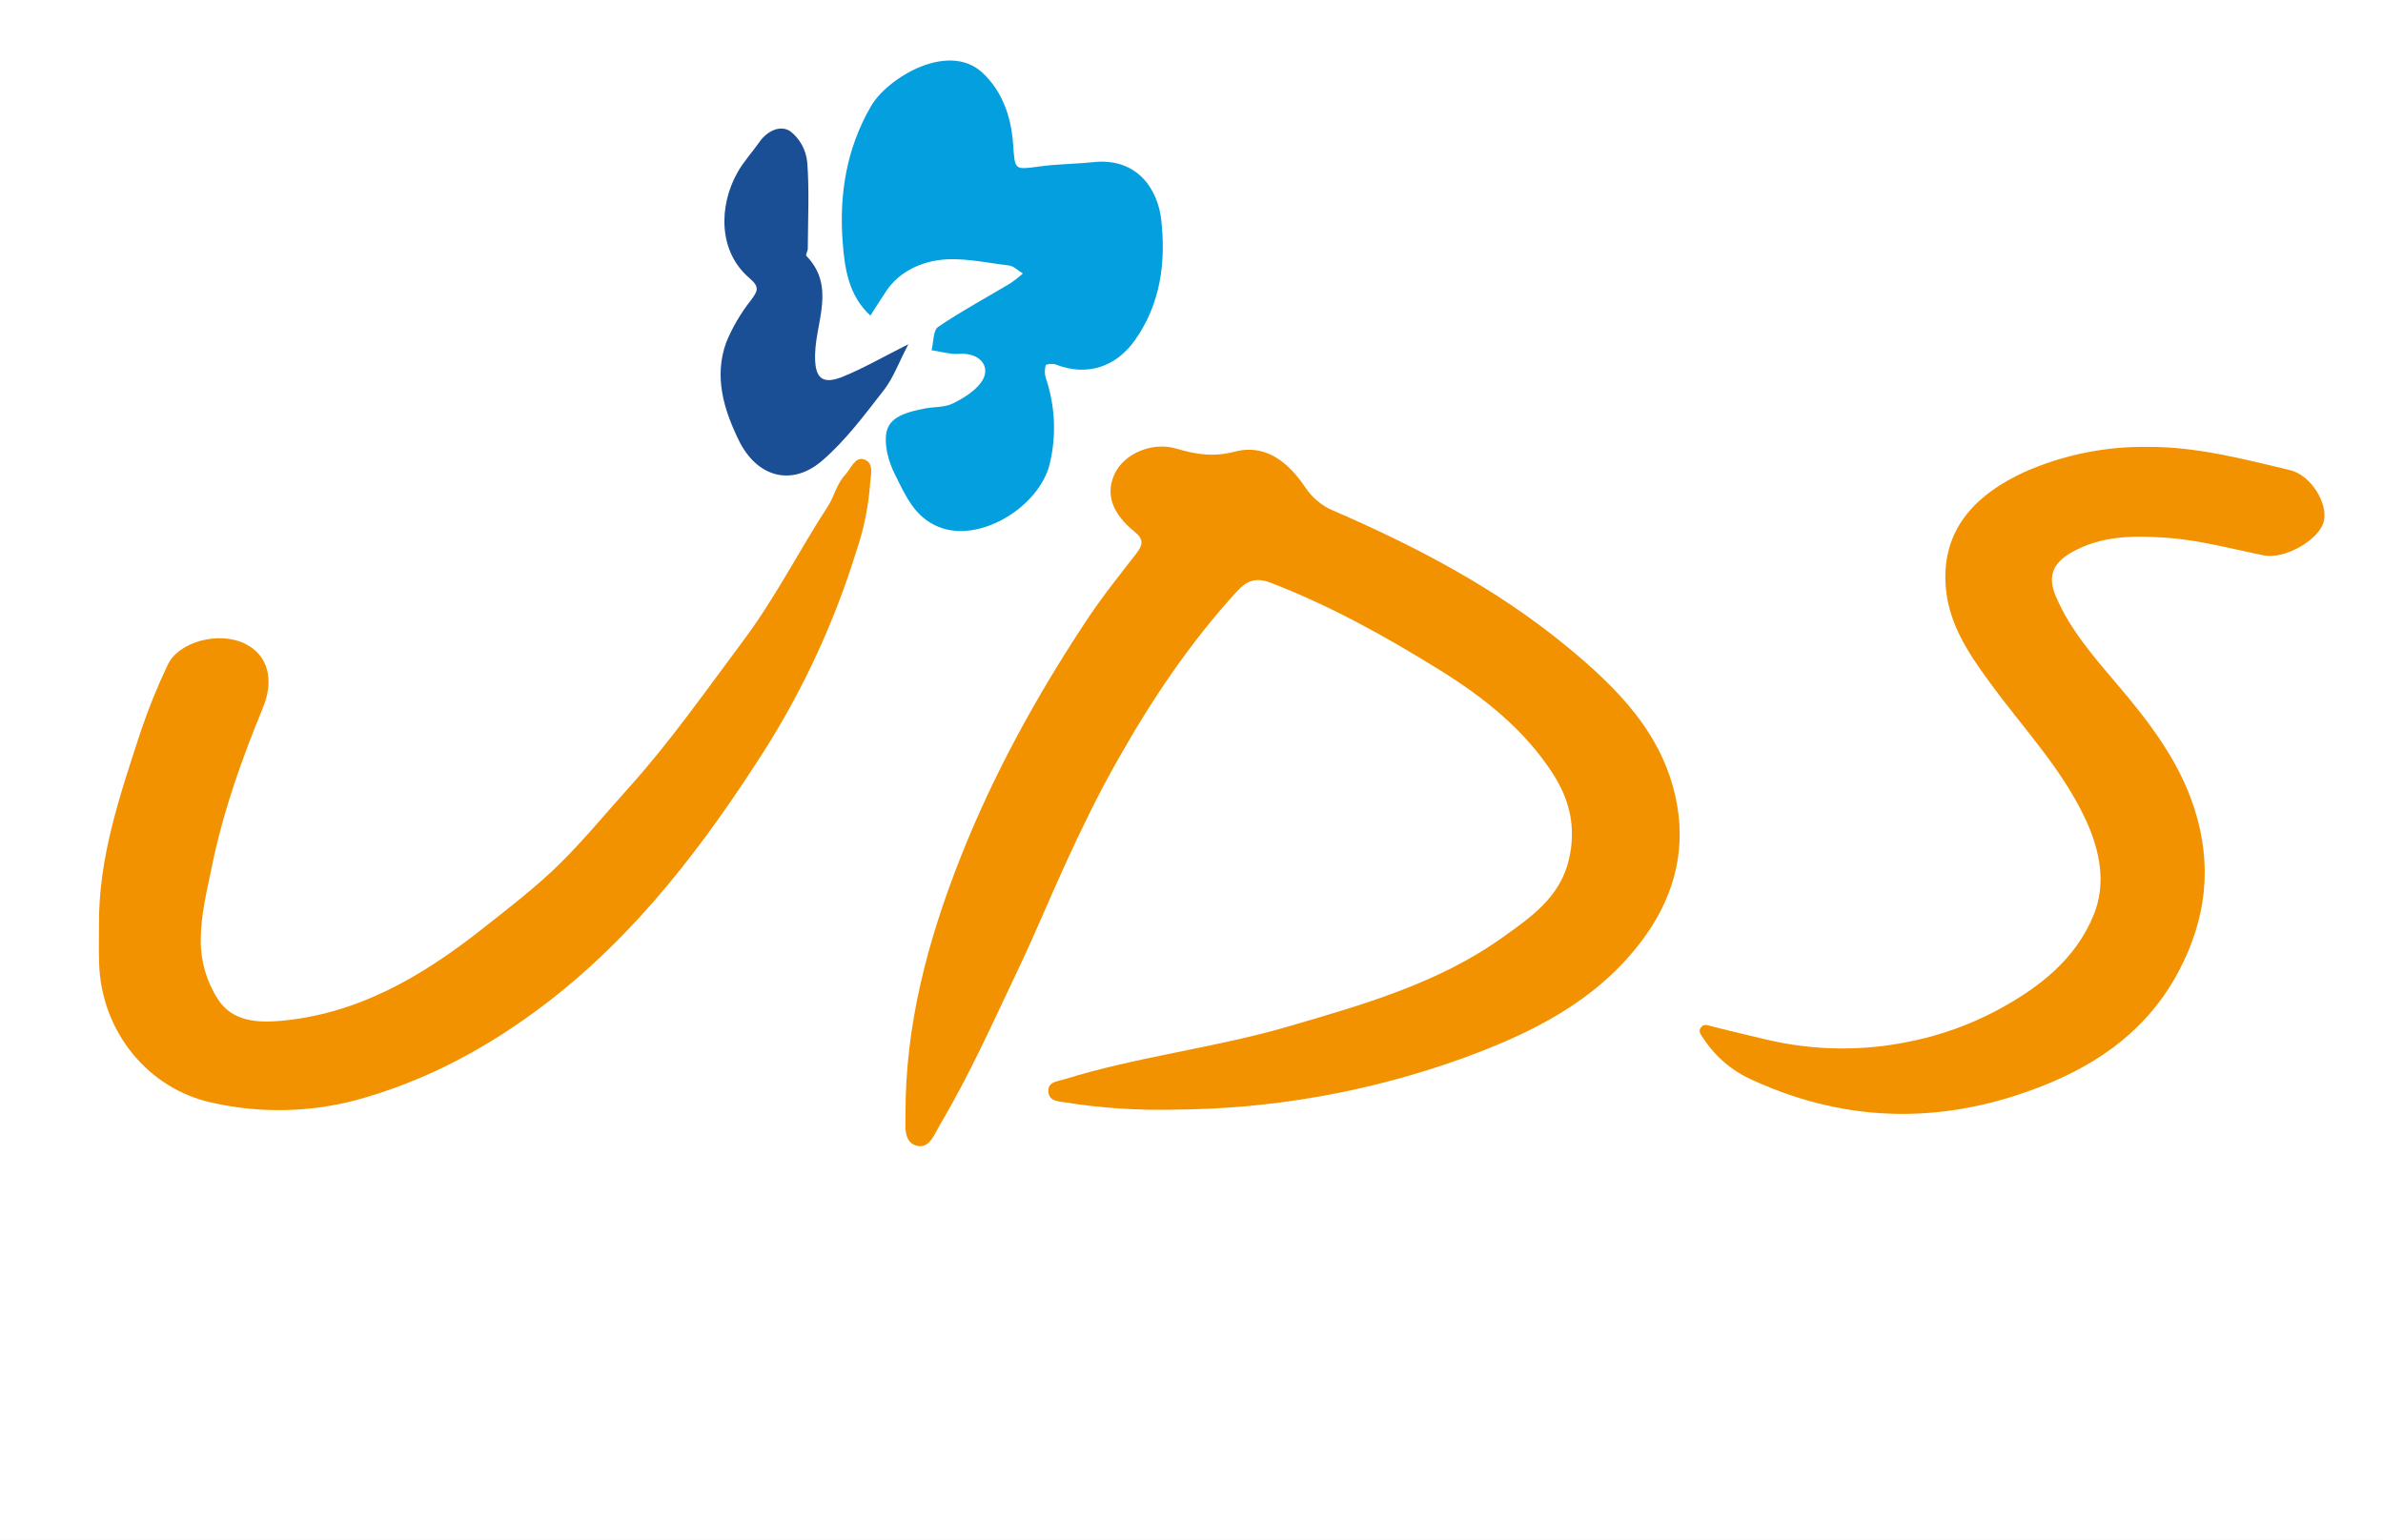
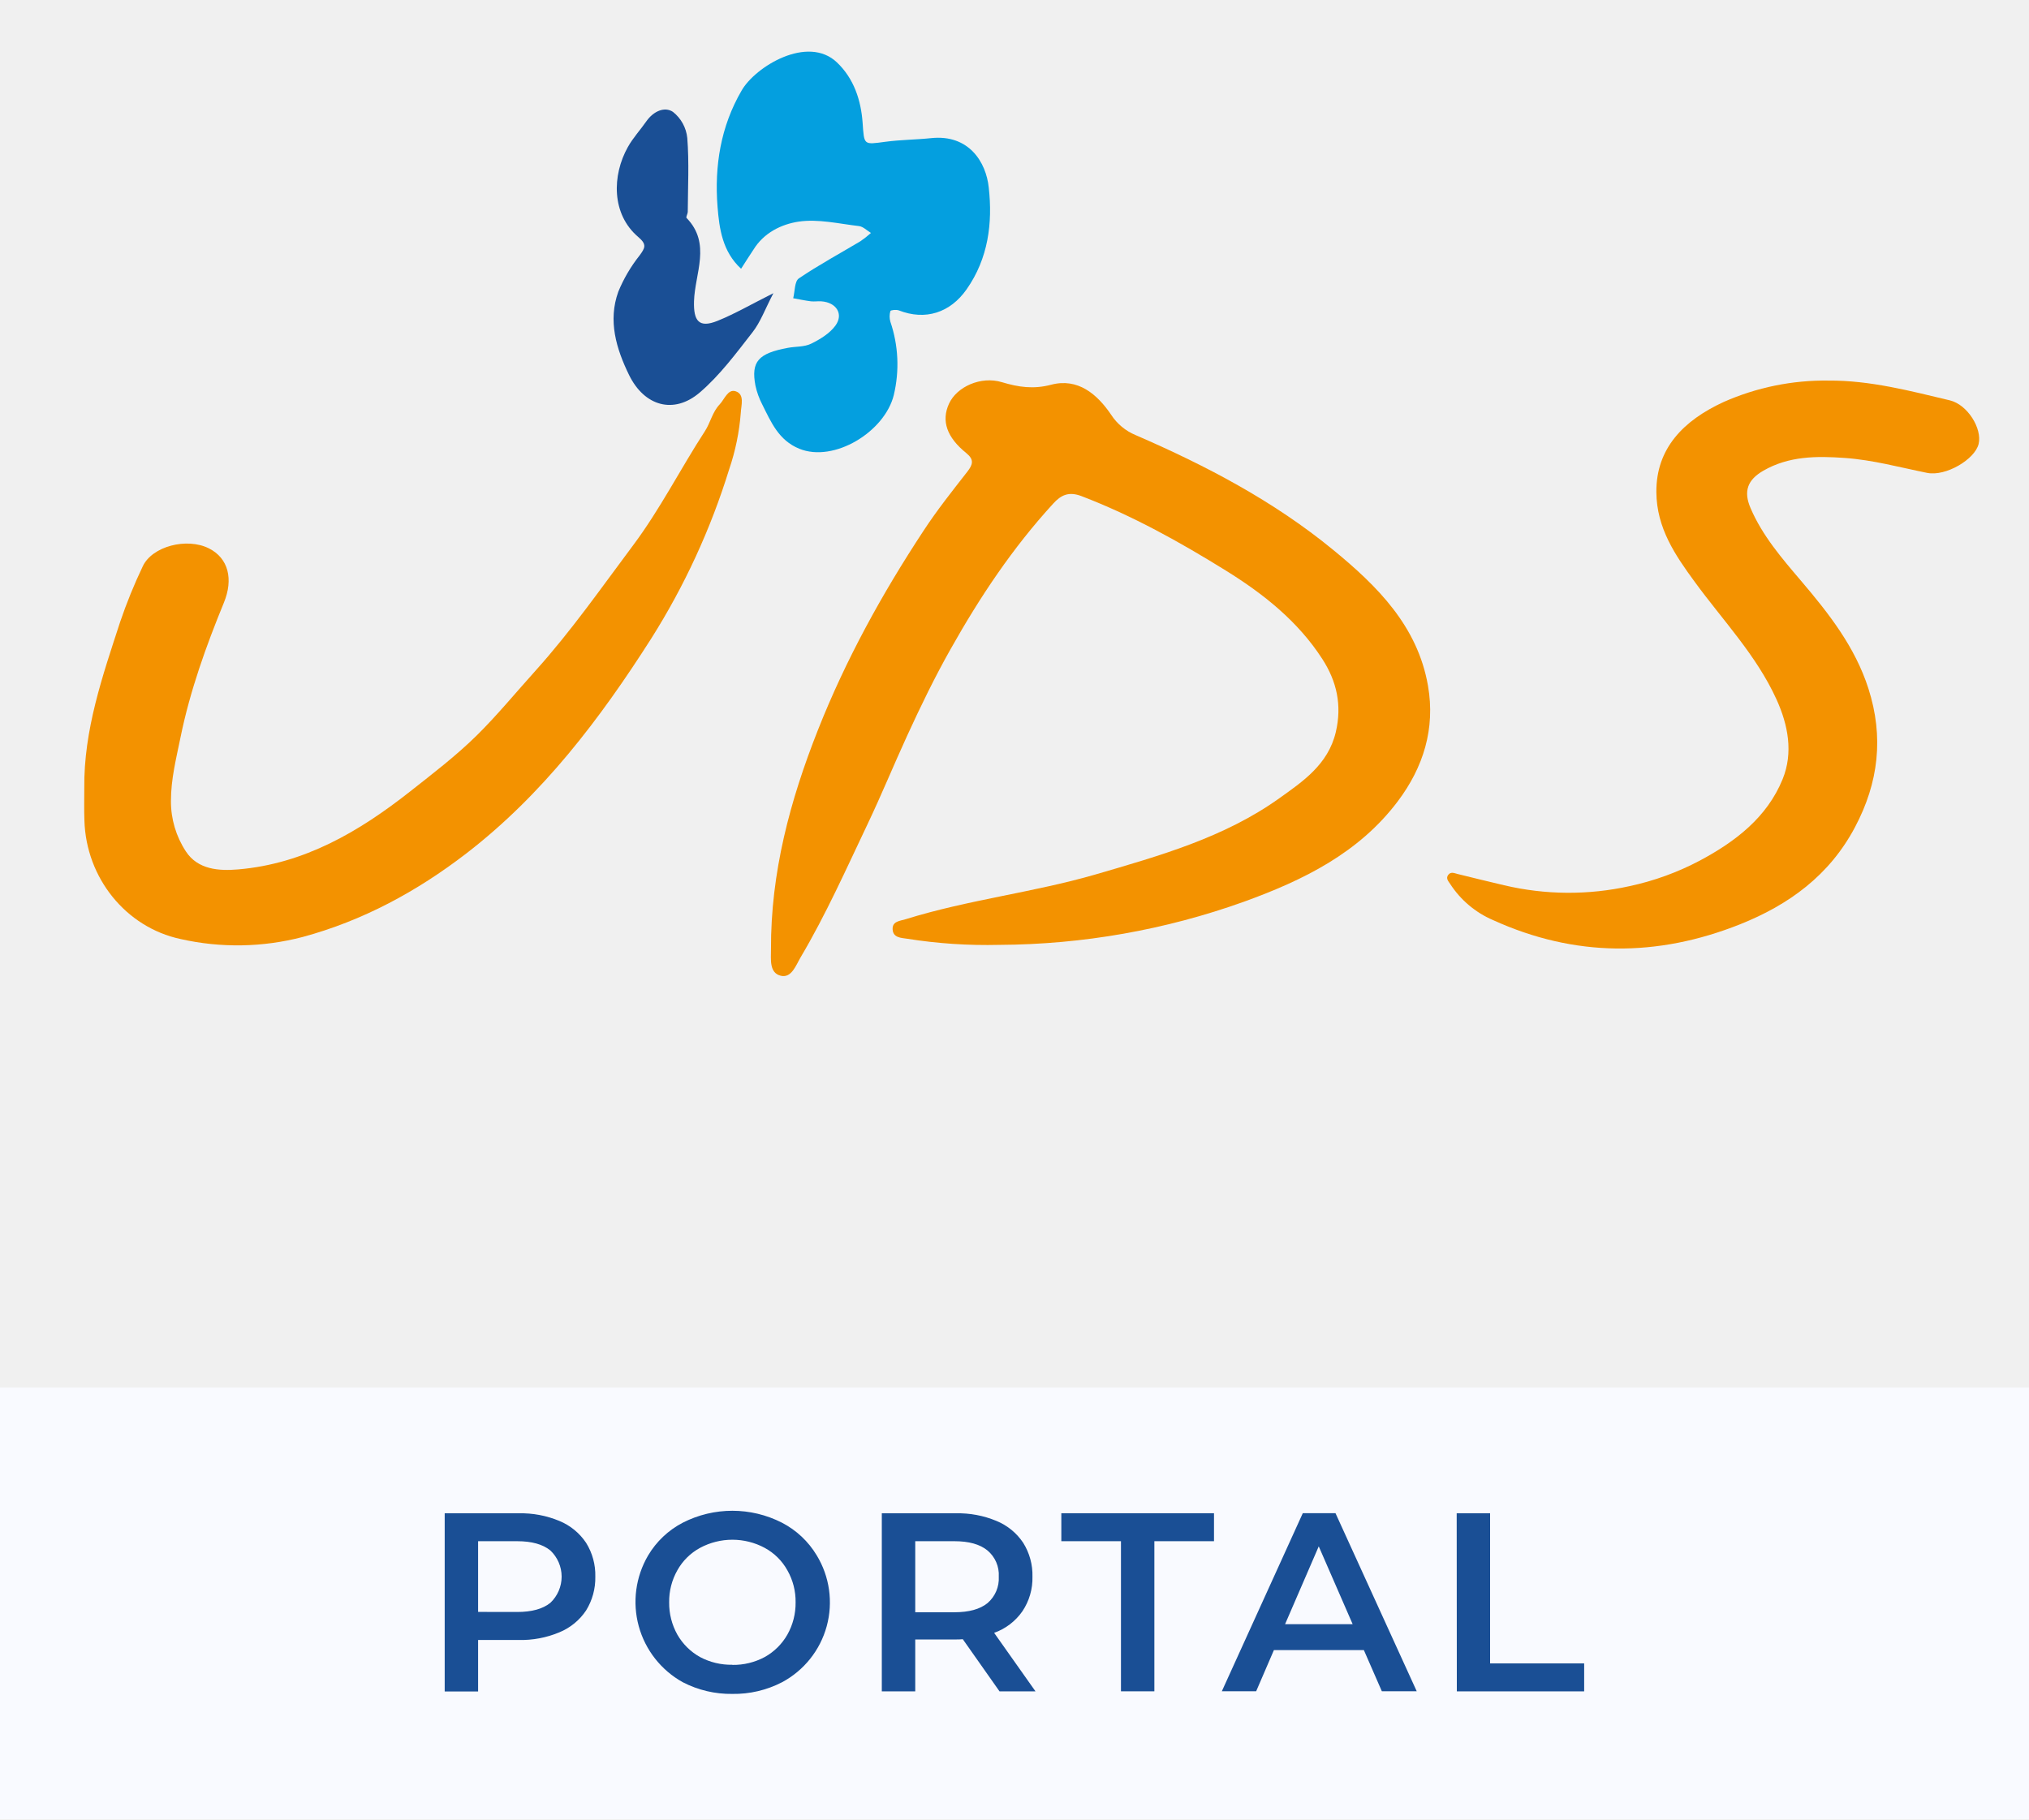
- <svg xmlns="http://www.w3.org/2000/svg" id="Слой_1" data-name="Слой 1" viewBox="0 0 591 382">
+ <svg xmlns="http://www.w3.org/2000/svg" id="Слой_1" data-name="Слой 1" viewBox="0 0 591 530.02">
  <defs>
-     <style>.cls-1{fill:#fff;}.cls-2{fill:#049fdf;}.cls-3{fill:#1a4f95;}.cls-4{fill:#f39200;}</style>
+     <style>.cls-1{fill:none;}.cls-2{fill:#049fdf;}.cls-3{fill:#1a4f95;}.cls-4{fill:#f39200;}.cls-5{fill:#f9faff;fill-rule:evenodd;}</style>
  </defs>
-   <path class="cls-1" d="M591,382H0V0H591ZM215.86,78.3c1.3-2.06,2.45-3.81,3.54-5.59,3-5,8.2-7.45,13.18-8.2,5.67-.84,11.72.61,17.58,1.3,1.23.14,2.33,1.31,3.49,2a29.29,29.29,0,0,1-3.11,2.44c-6,3.58-12.14,6.89-17.89,10.8-1.27.86-1.14,3.8-1.65,5.78,1.73.31,3.45.68,5.18.9a23.1,23.1,0,0,0,3,0c4.35.29,6.58,3.68,4.13,7.06-1.67,2.3-4.49,4-7.12,5.3-2,1-4.48.77-6.73,1.19-8.64,1.64-10.78,4.08-9.46,11a22.32,22.32,0,0,0,2,5.53c2.56,5.12,4.77,10.41,10.76,12.86,10.13,4.14,24.93-4.93,27.55-15.67a38.45,38.45,0,0,0-1-21.31,5.52,5.52,0,0,1,0-3.12c.1-.31,1.73-.48,2.46-.2,7.77,3,14.94.7,19.73-6.12,6.33-9,7.62-19.31,6.46-29.67-.82-7.42-5.82-15.54-16.77-14.4-4.42.47-8.89.47-13.28,1.06-6.46.86-6.17,1-6.69-5.52s-2.53-12.88-7.47-17.59C235.24,10,220,19.34,216,26.34c-6.05,10.47-7.89,21.92-7,33.79C209.51,66.67,210.44,73.26,215.86,78.3Zm9.41,7.12c-6.38,3.21-11.18,6-16.27,8.06-5.39,2.18-7,0-6.84-5.7.23-8.11,5.1-16.79-2.17-24.28-.25-.25.35-1.2.35-1.82,0-7.16.42-14.36-.14-21.47-.21-2.71-2-6.18-4.18-7.62-2.47-1.63-5.71-.15-7.67,2.65-1.8,2.56-4,4.89-5.46,7.6-4.64,8.26-4.81,19.54,3,26.18,2.63,2.23,2,3.21.38,5.45A43.61,43.61,0,0,0,180.1,85c-3.06,8.47-.61,16.6,3.13,24.27,4.44,9.09,13,11.57,20.61,5.09,5.84-5,10.57-11.41,15.35-17.54C221.51,93.84,222.86,90.1,225.27,85.42Z" transform="translate(0 -0.02)" />
-   <path class="cls-2" d="M215.86,78.3c-5.42-5-6.35-11.63-6.86-18.11-.92-11.87.92-23.32,7-33.79,4-7,19.28-16.32,27.79-8.21,4.94,4.71,7,11,7.47,17.59s.23,6.38,6.69,5.52c4.39-.59,8.86-.59,13.28-1.06,11-1.14,16,7,16.77,14.4,1.16,10.36-.13,20.65-6.46,29.67-4.79,6.82-12,9.14-19.73,6.12-.73-.28-2.36-.11-2.46.2a5.52,5.52,0,0,0,0,3.12,38.45,38.45,0,0,1,1,21.31c-2.62,10.74-17.42,19.81-27.55,15.67-6-2.45-8.2-7.74-10.76-12.86a22.32,22.32,0,0,1-2-5.53c-1.32-7,.82-9.4,9.46-11,2.25-.42,4.76-.23,6.73-1.19,2.63-1.29,5.45-3,7.12-5.3,2.45-3.38.22-6.77-4.13-7.06-1-.07-2,.11-3,0-1.73-.22-3.45-.59-5.18-.9.51-2,.38-4.92,1.65-5.78,5.75-3.91,11.91-7.22,17.89-10.8a29.29,29.29,0,0,0,3.11-2.44c-1.16-.69-2.26-1.86-3.49-2-5.86-.69-11.91-2.14-17.58-1.3-5,.75-10.16,3.25-13.18,8.2C218.31,74.49,217.16,76.24,215.86,78.3Z" transform="translate(0 -0.02)" />
-   <path class="cls-3" d="M225.27,85.42c-2.44,4.68-3.76,8.42-6.08,11.38-4.78,6.13-9.51,12.54-15.35,17.54-7.56,6.48-16.17,4-20.61-5.09-3.74-7.67-6.19-15.8-3.13-24.27a43.52,43.52,0,0,1,6.16-10.51c1.64-2.24,2.25-3.22-.38-5.45-7.8-6.64-7.63-17.92-3-26.18,1.51-2.71,3.66-5,5.46-7.6,2-2.8,5.2-4.28,7.67-2.65a11.09,11.09,0,0,1,4.18,7.62c.56,7.11.18,14.31.14,21.47,0,.62-.6,1.57-.35,1.82,7.27,7.49,2.4,16.17,2.17,24.28-.17,5.75,1.45,7.88,6.84,5.7C214.09,91.42,218.86,88.63,225.27,85.42Z" transform="translate(0 -0.02)" />
-   <path class="cls-4" d="M291.05,275.28a148.16,148.16,0,0,1-26.86-1.79c-1.72-.25-4.05-.28-4.19-2.71s2.19-2.46,3.89-3c18.09-5.63,37-7.74,55.17-13,18.65-5.44,37.54-10.75,53.56-22.2,6.79-4.85,14.22-9.82,16.46-19.26,1.87-7.9.26-14.85-3.91-21.31-7.09-11-17.17-19-28.11-25.78-13.41-8.32-27.2-16-42-21.67-3.73-1.44-6-.36-8.3,2.18C295,159.57,285.46,173.87,276.94,189c-4.67,8.27-8.79,16.77-12.73,25.37s-7.49,17.27-11.53,25.76c-6.22,13.06-12.1,26.3-19.48,38.76-1.36,2.3-2.64,6.13-5.77,5.37-3.42-.83-2.85-4.79-2.86-7.72-.09-22.3,5.55-43.35,13.69-63.92s18.68-39.68,30.74-58c3.92-6,8.37-11.59,12.77-17.23,1.63-2.09,2-3.51-.28-5.38-5.75-4.63-7.34-9.42-5.08-14.39s9.28-8.14,15.4-6.3c4.86,1.46,9.18,2.11,14.36.75,7.8-2.06,13.43,2.75,17.51,8.79a15.59,15.59,0,0,0,7.07,5.87c20.52,8.88,40.25,19.23,57.58,33.46,12.81,10.51,24.57,22.14,27.61,39.58,2.18,12.5-1.35,23.77-8.8,33.67-11.37,15.09-27.55,23-44.83,29.26A214,214,0,0,1,291.05,275.28Z" transform="translate(0 -0.02)" />
-   <path class="cls-4" d="M24.55,229.64C24.37,212.7,29.84,197,35,181.18A148.9,148.9,0,0,1,41.57,165c2.72-5.88,12.86-8.49,19.29-5.25,5.7,2.87,7.16,9,4.35,15.82-5.23,12.74-9.85,25.65-12.63,39.25-1.26,6.19-2.8,12.18-2.79,18.57A26.5,26.5,0,0,0,54.12,248c3.49,5.39,9.74,5.75,15.23,5.28,19.28-1.64,35.24-11,50.08-22.69,6.63-5.22,13.42-10.43,19.34-16.25s11.53-12.65,17.25-19c10.35-11.51,19.16-24.14,28.39-36.49,7.89-10.55,13.78-22.28,20.92-33.26,1.6-2.46,2.16-5.55,4.28-7.78,1.43-1.51,2.41-4.56,4.65-3.84,2.71.87,1.62,4.06,1.52,6.23a67,67,0,0,1-3.41,16.57A206.19,206.19,0,0,1,189.7,186c-14.93,23.43-31.62,45.49-53.93,62.67-14.38,11.06-30.11,19.56-47.6,24.29a75.11,75.11,0,0,1-35.58.6c-16-3.43-27.5-17.85-28-34.49C24.47,236,24.55,232.8,24.55,229.64Z" transform="translate(0 -0.02)" />
-   <path class="cls-4" d="M532.62,110.88c12.1-.08,23.71,3,35.33,5.76,5.18,1.26,9.44,8.23,8.38,12.69s-9.51,9.54-15,8.44c-8-1.61-15.79-3.77-24-4.35s-16.27-.58-23.72,3.72c-4.61,2.66-5.82,6-3.72,10.88,3.45,8.07,9.14,14.65,14.73,21.22,8.09,9.51,15.71,19.23,19.6,31.35,4.52,14.07,3,27.41-3.93,40.45-7.43,14-19.2,22.55-33.43,28.24-24.16,9.63-48.22,9.6-72-1.23a28,28,0,0,1-12.42-10.46c-.51-.8-1.39-1.64-.62-2.68s1.79-.52,2.74-.28c4.51,1.1,9,2.23,13.54,3.28a81.9,81.9,0,0,0,36.56.26,79,79,0,0,0,20.53-7.48c10.26-5.48,19.52-12.55,24.05-23.69,3.13-7.7,1.61-15.76-1.79-23.24-5.85-12.86-15.62-23-23.83-34.26-5.68-7.76-11.08-15.65-11.16-26.11-.1-12.73,7.89-20.89,19.59-26.27A72.94,72.94,0,0,1,532.62,110.88Z" transform="translate(0 -0.02)" />
+   <path class="cls-1" d="M591,447H0V0H591ZM215.86,91.61c1.3-2.41,2.45-4.46,3.54-6.54a18,18,0,0,1,13.18-9.6c5.67-1,11.72.71,17.58,1.52,1.23.17,2.33,1.53,3.49,2.34a31,31,0,0,1-3.11,2.86c-6,4.19-12.14,8.06-17.89,12.64-1.27,1-1.14,4.44-1.65,6.76,1.73.36,3.45.8,5.18,1a18.78,18.78,0,0,0,3,0c4.35.34,6.58,4.31,4.13,8.26-1.67,2.7-4.49,4.69-7.12,6.21-2,1.17-4.48.9-6.73,1.39-8.64,1.92-10.78,4.77-9.46,12.87a28.93,28.93,0,0,0,2,6.47c2.56,6,4.77,12.18,10.76,15,10.13,4.85,24.93-5.77,27.55-18.34a52.3,52.3,0,0,0-1-24.93,7.51,7.51,0,0,1,0-3.65c.1-.37,1.73-.57,2.46-.24,7.77,3.51,14.94.82,19.73-7.16C287.83,88,289.12,76,288,63.85c-.82-8.68-5.82-18.19-16.77-16.85-4.42.55-8.89.55-13.28,1.24-6.46,1-6.17,1.17-6.69-6.46s-2.53-15.07-7.47-20.58C235.24,11.68,220,22.61,216,30.8c-6.05,12.26-7.89,25.65-7,39.54C209.51,78,210.44,85.71,215.86,91.61Zm9.41,8.33c-6.38,3.76-11.18,7-16.27,9.43-5.39,2.55-7,0-6.84-6.67.23-9.49,5.1-19.65-2.17-28.41-.25-.29.35-1.41.35-2.13,0-8.38.42-16.81-.14-25.13-.21-3.17-2-7.23-4.18-8.91-2.47-1.91-5.71-.18-7.67,3.1-1.8,3-4,5.72-5.46,8.89-4.64,9.67-4.81,22.87,3,30.64,2.63,2.61,2,3.75.38,6.38a53.21,53.21,0,0,0-6.17,12.32c-3.06,9.91-.61,19.42,3.13,28.4,4.44,10.64,13,13.54,20.61,6,5.84-5.86,10.57-13.36,15.35-20.53C221.51,109.79,222.86,105.42,225.27,99.94Z" transform="translate(0 0.02)" />
+   <path class="cls-2" d="M215.86,78.28c-5.42-5-6.35-11.63-6.86-18.11-.92-11.87.92-23.32,7-33.79,4-7,19.28-16.32,27.79-8.21,4.94,4.71,7,11,7.47,17.59s.23,6.38,6.69,5.52c4.39-.59,8.86-.59,13.28-1.06,11-1.14,16,7,16.77,14.4,1.16,10.36-.13,20.65-6.46,29.67-4.79,6.82-12,9.14-19.73,6.12-.73-.28-2.36-.11-2.46.2a5.52,5.52,0,0,0,0,3.12,38.45,38.45,0,0,1,1,21.31c-2.62,10.74-17.42,19.81-27.55,15.67-6-2.45-8.2-7.74-10.76-12.86a22.32,22.32,0,0,1-2-5.53c-1.32-7,.82-9.4,9.46-11,2.25-.42,4.76-.23,6.73-1.19,2.63-1.29,5.45-3,7.12-5.3,2.45-3.38.22-6.77-4.13-7.06-1-.07-2,.11-3,0-1.73-.22-3.45-.59-5.18-.9.51-2,.38-4.92,1.65-5.78,5.75-3.91,11.91-7.22,17.89-10.8a29.29,29.29,0,0,0,3.11-2.44c-1.16-.69-2.26-1.86-3.49-2-5.86-.69-11.91-2.14-17.58-1.3-5,.75-10.16,3.25-13.18,8.2C218.31,74.47,217.16,76.22,215.86,78.28Z" transform="translate(0 0.02)" />
+   <path class="cls-3" d="M225.27,85.4c-2.44,4.68-3.76,8.42-6.08,11.38-4.78,6.13-9.51,12.54-15.35,17.54-7.56,6.48-16.17,4-20.61-5.09-3.74-7.67-6.19-15.8-3.13-24.27a43.52,43.52,0,0,1,6.16-10.51c1.64-2.24,2.25-3.22-.38-5.45-7.8-6.64-7.63-17.92-3-26.18,1.51-2.71,3.66-5,5.46-7.6,2-2.8,5.2-4.28,7.67-2.65a11.12,11.12,0,0,1,4.18,7.62c.56,7.11.18,14.31.14,21.47,0,.62-.6,1.57-.35,1.82,7.27,7.49,2.4,16.17,2.17,24.28-.17,5.75,1.45,7.88,6.84,5.7C214.09,91.4,218.86,88.61,225.27,85.4Z" transform="translate(0 0.02)" />
+   <path class="cls-4" d="M291.05,275.26a148.16,148.16,0,0,1-26.86-1.79c-1.72-.25-4.05-.28-4.19-2.71s2.19-2.46,3.89-3c18.09-5.63,37-7.74,55.17-13,18.65-5.44,37.54-10.75,53.56-22.2,6.79-4.85,14.22-9.82,16.46-19.26,1.87-7.9.26-14.85-3.91-21.31-7.09-11-17.17-19-28.11-25.78-13.41-8.32-27.2-16-42-21.67-3.73-1.44-6-.36-8.3,2.18C295,159.55,285.46,173.85,276.94,189c-4.67,8.27-8.79,16.77-12.73,25.37s-7.49,17.27-11.53,25.76c-6.22,13.06-12.1,26.3-19.48,38.76-1.36,2.3-2.64,6.13-5.77,5.37-3.42-.83-2.85-4.79-2.86-7.72-.09-22.3,5.55-43.35,13.69-63.92s18.68-39.68,30.74-58c3.92-6,8.37-11.59,12.77-17.23,1.63-2.09,2-3.51-.28-5.38-5.75-4.63-7.34-9.42-5.08-14.39s9.28-8.14,15.4-6.3c4.86,1.46,9.18,2.11,14.36.75,7.8-2.06,13.43,2.75,17.51,8.79a15.59,15.59,0,0,0,7.07,5.87c20.52,8.88,40.25,19.23,57.58,33.46,12.81,10.51,24.57,22.14,27.61,39.58,2.18,12.5-1.35,23.77-8.8,33.67-11.37,15.09-27.55,23-44.83,29.26A214,214,0,0,1,291.05,275.26Z" transform="translate(0 0.02)" />
+   <path class="cls-4" d="M24.55,229.62C24.37,212.68,29.84,197,35,181.16A149.28,149.28,0,0,1,41.57,165c2.72-5.88,12.86-8.49,19.29-5.25,5.7,2.87,7.16,9,4.35,15.82C60,188.29,55.36,201.2,52.58,214.8c-1.26,6.19-2.8,12.18-2.79,18.57A26.5,26.5,0,0,0,54.12,248c3.49,5.39,9.74,5.75,15.23,5.28,19.28-1.64,35.24-11,50.08-22.69,6.63-5.22,13.42-10.43,19.34-16.25s11.53-12.65,17.25-19c10.35-11.51,19.16-24.14,28.39-36.49,7.89-10.55,13.78-22.28,20.92-33.26,1.6-2.46,2.16-5.55,4.28-7.78,1.43-1.51,2.41-4.56,4.65-3.84,2.71.87,1.62,4.06,1.52,6.23a67,67,0,0,1-3.41,16.57A206.19,206.19,0,0,1,189.7,186c-14.93,23.43-31.62,45.49-53.93,62.67-14.38,11.06-30.11,19.56-47.6,24.29a75.11,75.11,0,0,1-35.58.6c-16-3.43-27.5-17.85-28-34.49C24.47,236,24.55,232.78,24.55,229.62Z" transform="translate(0 0.02)" />
+   <path class="cls-4" d="M532.62,110.86c12.1-.08,23.71,3,35.33,5.76,5.18,1.26,9.44,8.23,8.38,12.69s-9.51,9.54-15,8.44c-8-1.61-15.79-3.77-24-4.35s-16.27-.58-23.72,3.72c-4.61,2.66-5.82,6-3.72,10.88,3.45,8.07,9.14,14.65,14.73,21.22,8.09,9.51,15.71,19.23,19.6,31.35,4.52,14.07,3,27.41-3.93,40.45-7.43,14-19.2,22.55-33.43,28.24-24.16,9.63-48.22,9.6-72-1.23a28,28,0,0,1-12.42-10.46c-.51-.8-1.39-1.64-.62-2.68s1.79-.52,2.74-.28c4.51,1.1,9,2.23,13.54,3.28a81.9,81.9,0,0,0,36.56.26,79,79,0,0,0,20.53-7.48c10.26-5.48,19.52-12.55,24.05-23.69,3.13-7.7,1.61-15.76-1.79-23.24-5.85-12.86-15.62-23-23.83-34.26-5.68-7.76-11.08-15.65-11.16-26.11-.1-12.73,7.89-20.89,19.59-26.27A72.94,72.94,0,0,1,532.62,110.86Z" transform="translate(0 0.02)" />
+   <path class="cls-5" d="M591,530V404.23H0V530Z" transform="translate(0 0.02)" />
+   <path class="cls-3" d="M151.09,440.87a29,29,0,0,1,11.83,2.22,17.26,17.26,0,0,1,7.79,6.37,17.78,17.78,0,0,1,2.69,9.86,18,18,0,0,1-2.69,9.86,17.19,17.19,0,0,1-7.79,6.37,28.87,28.87,0,0,1-11.83,2.23H139.26v15h-9.73V440.87Zm-.45,28.75q6.36,0,9.66-2.66a10.5,10.5,0,0,0,0-15.27Q157,449,150.64,449H139.26v20.6Zm62.68,23.87a30.45,30.45,0,0,1-14.45-3.41,26.75,26.75,0,0,1-10.1-36.91,25.28,25.28,0,0,1,10.1-9.56,31.74,31.74,0,0,1,28.9,0,25.41,25.41,0,0,1,10.11,9.49,26.38,26.38,0,0,1-10.11,37A30.43,30.43,0,0,1,213.32,493.49Zm0-8.45a19.34,19.34,0,0,0,9.44-2.3,17.24,17.24,0,0,0,6.58-6.52,18.71,18.71,0,0,0,2.4-9.41,18.32,18.32,0,0,0-2.4-9.34,16.57,16.57,0,0,0-6.58-6.52,19.89,19.89,0,0,0-18.87,0,16.66,16.66,0,0,0-6.59,6.52,18.42,18.42,0,0,0-2.39,9.34,18.81,18.81,0,0,0,2.39,9.41,17.34,17.34,0,0,0,6.59,6.52A19.33,19.33,0,0,0,213.32,485Zm77.82,7.71-10.7-15.2a19.7,19.7,0,0,1-2,.08H266.59v15.12h-9.74V440.87h21.57a29,29,0,0,1,11.82,2.22,17.2,17.2,0,0,1,7.79,6.37,17.7,17.7,0,0,1,2.7,9.86,17.31,17.31,0,0,1-2.92,10.08,16.91,16.91,0,0,1-8.24,6.3l12.05,17.05Zm-.22-33.43a9.24,9.24,0,0,0-3.3-7.63Q284.34,449,278,449H266.59V469.7H278q6.36,0,9.65-2.67A9.47,9.47,0,0,0,290.92,459.32ZM326.51,449H309.14v-8.15h44.47V449H336.24v43.73h-9.73Zm70.75,31.72h-26.2l-5.17,12h-10l23.58-51.88H389l23.66,51.88H402.5ZM394,473.18l-9.88-22.68-9.81,22.68Zm30.3-32.31h9.73V484.6h27.4v8.15H424.34Z" transform="translate(0 0.02)" />
</svg>
